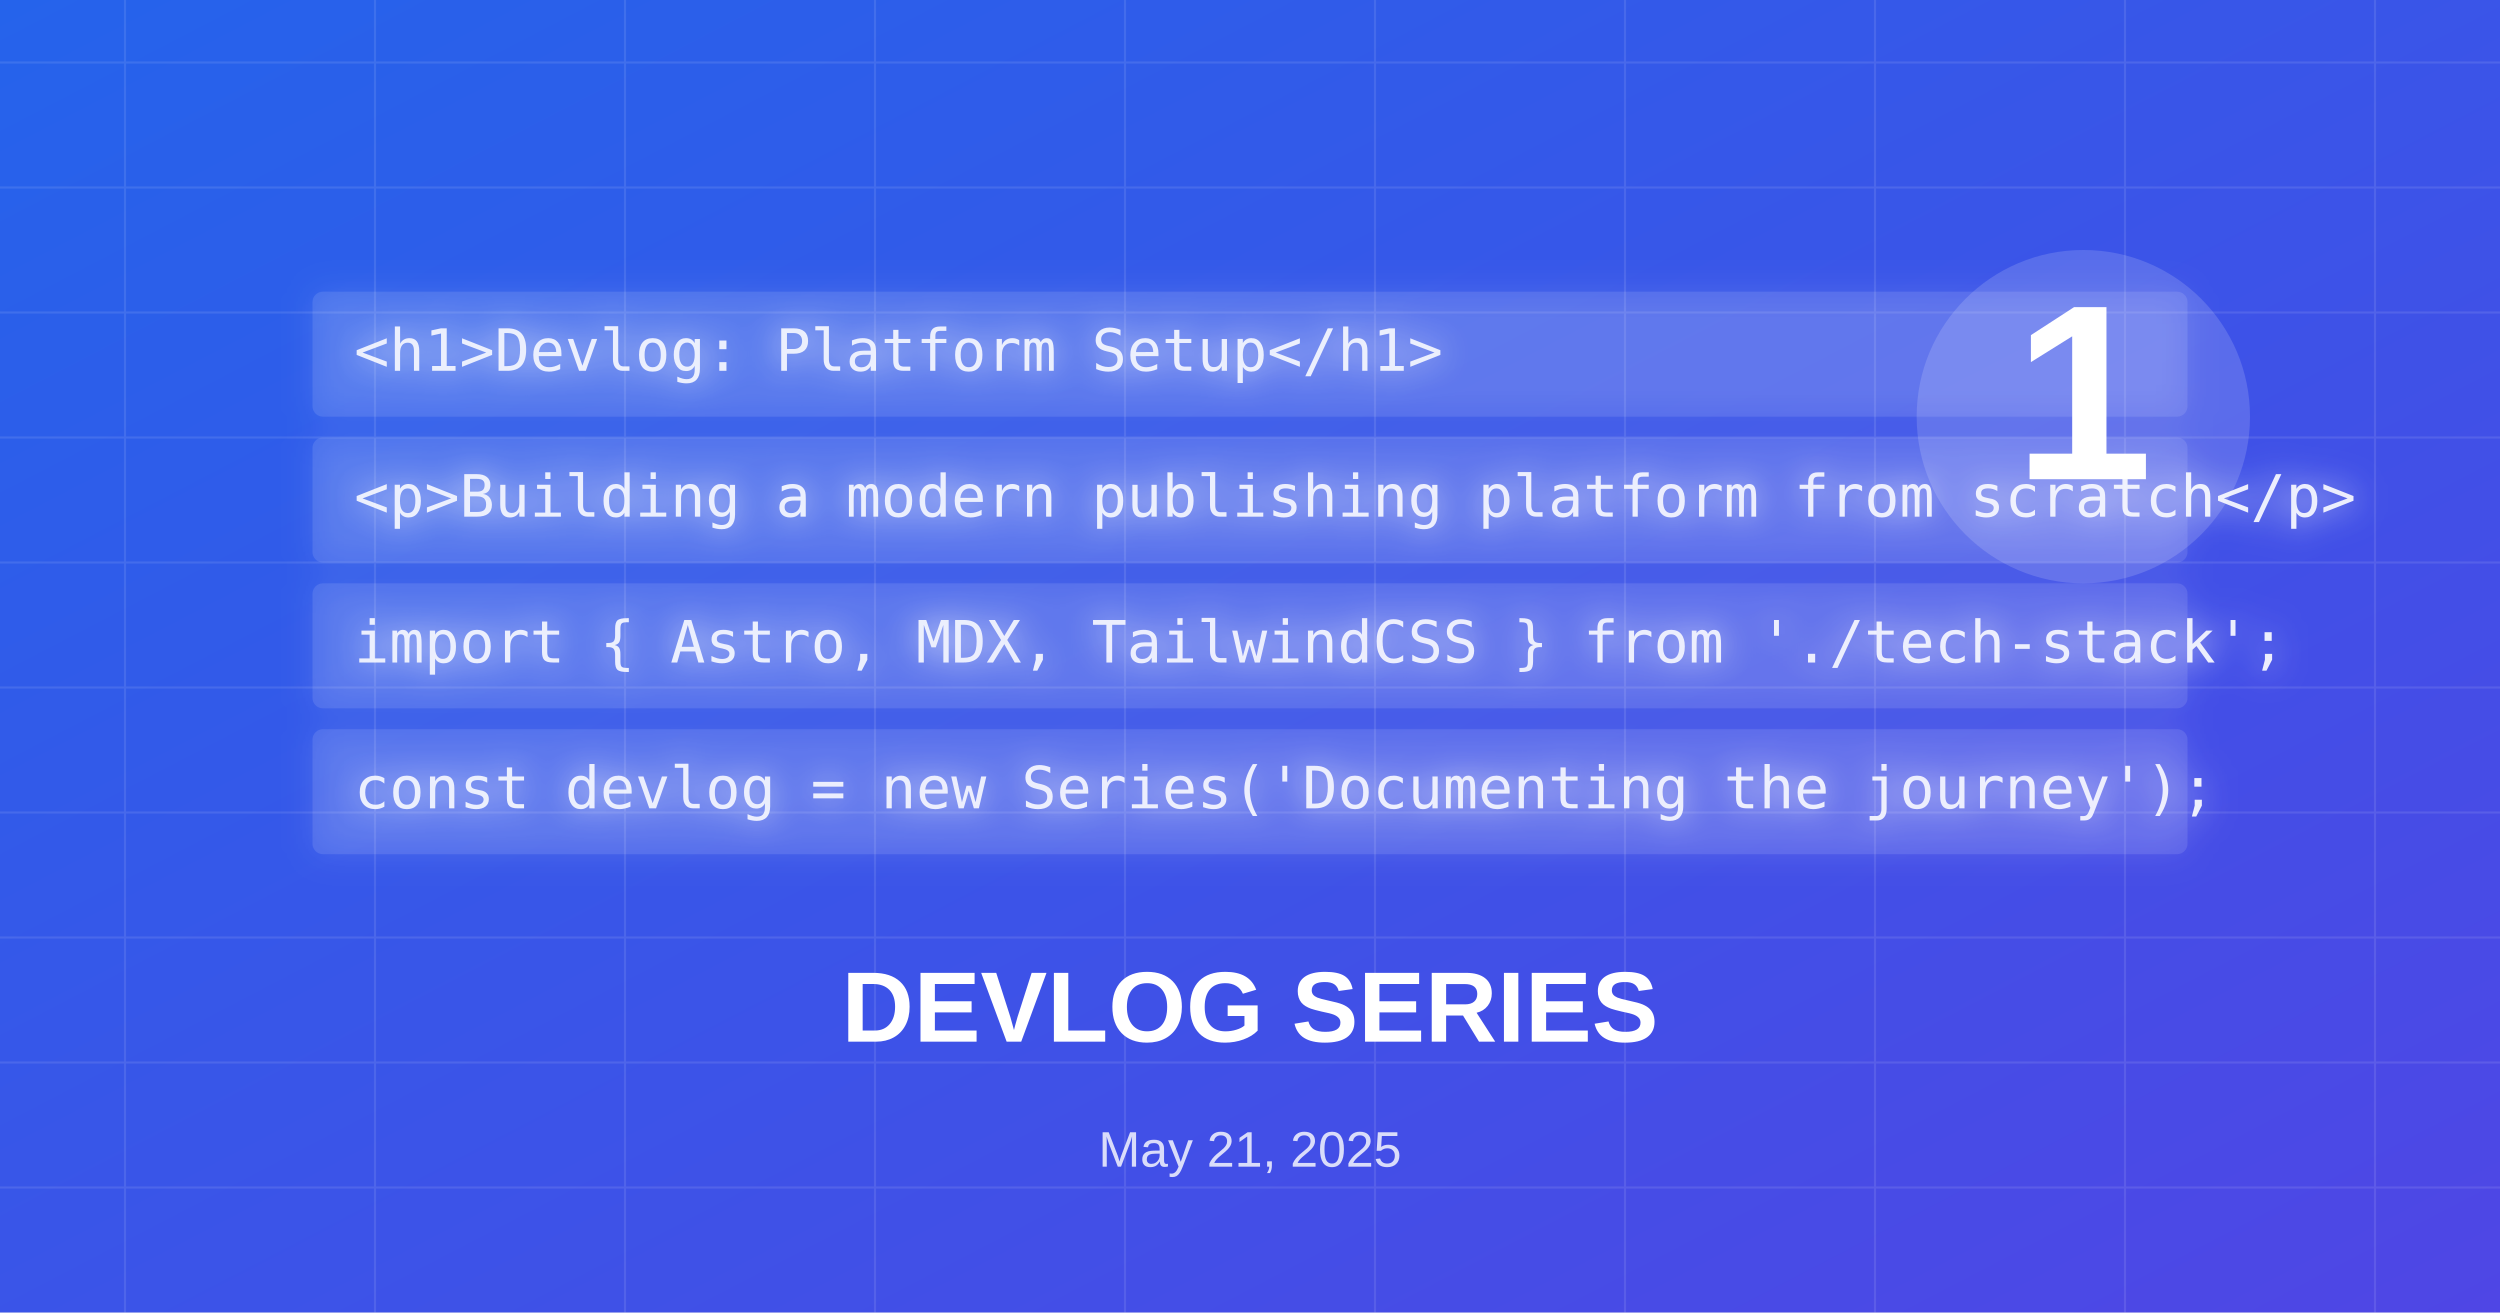
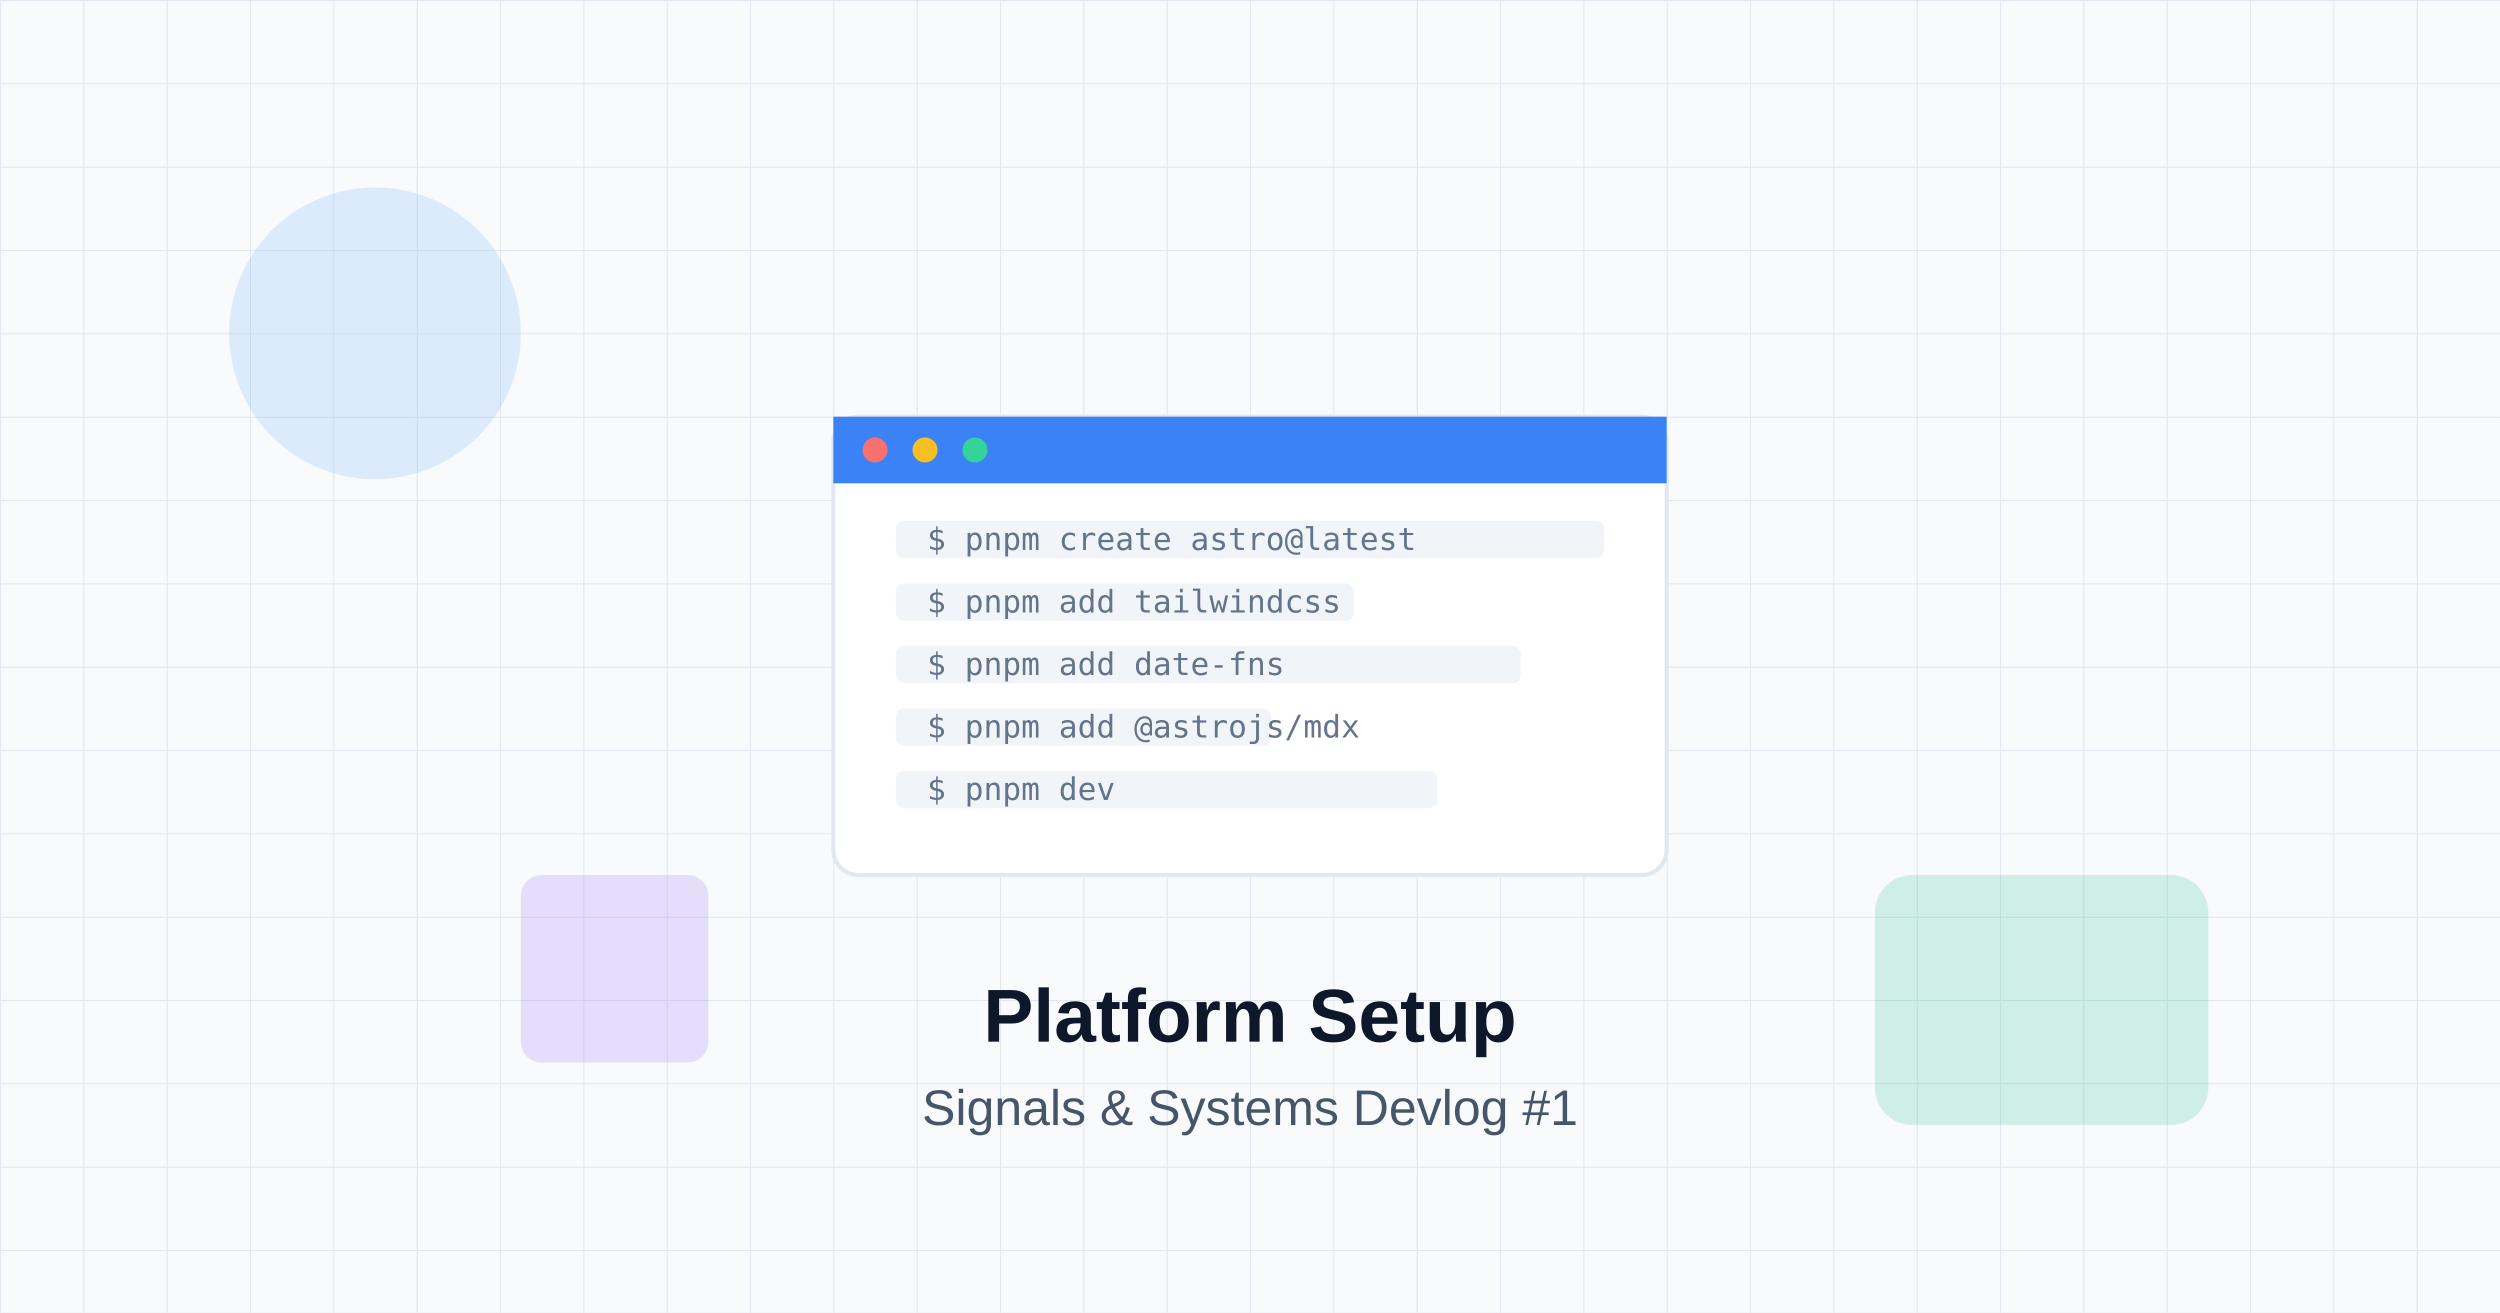
- <svg xmlns="http://www.w3.org/2000/svg" width="1200px" height="630px" viewBox="0 0 1200 630" version="1.1">
-   <defs>
-     <linearGradient id="devlogGradient" x1="0%" y1="0%" x2="100%" y2="100%">
-       <stop offset="0%" stop-color="#2563EB" />
-       <stop offset="100%" stop-color="#4F46E5" />
-     </linearGradient>
-     <filter id="glow" x="-10%" y="-10%" width="120%" height="120%">
-       <feGaussianBlur in="SourceGraphic" stdDeviation="8" result="blur" />
-       <feComposite in="SourceGraphic" in2="blur" operator="over" />
-     </filter>
-   </defs>
-   <g stroke="none" stroke-width="1" fill="none" fill-rule="evenodd">
-     <rect fill="url(#devlogGradient)" x="0" y="0" width="1200" height="630" />
-     <g opacity="0.1" stroke="white" stroke-width="1">
-       <line x1="0" y1="30" x2="1200" y2="30" />
-       <line x1="0" y1="90" x2="1200" y2="90" />
-       <line x1="0" y1="150" x2="1200" y2="150" />
-       <line x1="0" y1="210" x2="1200" y2="210" />
-       <line x1="0" y1="270" x2="1200" y2="270" />
-       <line x1="0" y1="330" x2="1200" y2="330" />
-       <line x1="0" y1="390" x2="1200" y2="390" />
-       <line x1="0" y1="450" x2="1200" y2="450" />
-       <line x1="0" y1="510" x2="1200" y2="510" />
-       <line x1="0" y1="570" x2="1200" y2="570" />
-       <line x1="60" y1="0" x2="60" y2="630" />
-       <line x1="180" y1="0" x2="180" y2="630" />
-       <line x1="300" y1="0" x2="300" y2="630" />
-       <line x1="420" y1="0" x2="420" y2="630" />
-       <line x1="540" y1="0" x2="540" y2="630" />
-       <line x1="660" y1="0" x2="660" y2="630" />
-       <line x1="780" y1="0" x2="780" y2="630" />
-       <line x1="900" y1="0" x2="900" y2="630" />
-       <line x1="1020" y1="0" x2="1020" y2="630" />
-       <line x1="1140" y1="0" x2="1140" y2="630" />
-     </g>
-     <g transform="translate(150, 140)" opacity="0.9" filter="url(#glow)">
-       <rect x="0" y="0" width="900" height="60" rx="5" fill="white" opacity="0.12" />
-       <text x="20" y="38" font-family="monospace" font-size="28" fill="white">&lt;h1&gt;Devlog: Platform Setup&lt;/h1&gt;</text>
-       <rect x="0" y="70" width="900" height="60" rx="5" fill="white" opacity="0.12" />
-       <text x="20" y="108" font-family="monospace" font-size="28" fill="white">&lt;p&gt;Building a modern publishing platform from scratch&lt;/p&gt;</text>
-       <rect x="0" y="140" width="900" height="60" rx="5" fill="white" opacity="0.12" />
-       <text x="20" y="178" font-family="monospace" font-size="28" fill="white">import { Astro, MDX, TailwindCSS } from './tech-stack';</text>
-       <rect x="0" y="210" width="900" height="60" rx="5" fill="white" opacity="0.12" />
-       <text x="20" y="248" font-family="monospace" font-size="28" fill="white">const devlog = new Series('Documenting the journey');</text>
-     </g>
-     <g transform="translate(900, 100)">
-       <circle cx="100" cy="100" r="80" fill="white" fill-opacity="0.15" />
-       <text x="100" y="130" font-family="Arial, sans-serif" font-size="120" font-weight="bold" fill="white" text-anchor="middle">1</text>
-     </g>
-     <text x="600" y="500" font-family="Arial, sans-serif" font-size="48" font-weight="bold" fill="white" text-anchor="middle">DEVLOG SERIES</text>
-     <text x="600" y="560" font-family="Arial, sans-serif" font-size="24" fill="white" text-anchor="middle" opacity="0.8">May 21, 2025</text>
+ <svg xmlns="http://www.w3.org/2000/svg" width="1200" height="630">
+   <rect width="1200" height="630" fill="#f8fafc" />
+   <pattern id="grid" width="40" height="40" patternUnits="userSpaceOnUse">
+     <path d="M 40 0 L 0 0 0 40" fill="none" stroke="#e2e8f0" stroke-width="1" />
+   </pattern>
+   <rect width="1200" height="630" fill="url(#grid)" />
+   <circle cx="180" cy="160" r="70" fill="#60a5fa" opacity="0.18" />
+   <rect x="900" y="420" width="160" height="120" rx="18" fill="#10b981" opacity="0.18" />
+   <rect x="250" y="420" width="90" height="90" rx="10" fill="#8b5cf6" opacity="0.18" />
+   <g transform="translate(400, 200)">
+     <rect x="0" y="0" width="400" height="220" rx="12" fill="white" stroke="#e2e8f0" stroke-width="2" />
+     <rect x="0" y="0" width="400" height="32" rx="12 12 0 0" fill="#3b82f6" />
+     <circle cx="20" cy="16" r="6" fill="#f87171" />
+     <circle cx="44" cy="16" r="6" fill="#fbbf24" />
+     <circle cx="68" cy="16" r="6" fill="#34d399" />
+     <rect x="30" y="50" width="340" height="18" rx="4" fill="#f1f5f9" />
+     <rect x="30" y="80" width="220" height="18" rx="4" fill="#f1f5f9" />
+     <rect x="30" y="110" width="300" height="18" rx="4" fill="#f1f5f9" />
+     <rect x="30" y="140" width="180" height="18" rx="4" fill="#f1f5f9" />
+     <rect x="30" y="170" width="260" height="18" rx="4" fill="#f1f5f9" />
+     <text x="45" y="64" font-family="Fira Mono, monospace" font-size="15" fill="#64748b">$ pnpm create astro@latest</text>
+     <text x="45" y="94" font-family="Fira Mono, monospace" font-size="15" fill="#64748b">$ pnpm add tailwindcss</text>
+     <text x="45" y="124" font-family="Fira Mono, monospace" font-size="15" fill="#64748b">$ pnpm add date-fns</text>
+     <text x="45" y="154" font-family="Fira Mono, monospace" font-size="15" fill="#64748b">$ pnpm add @astrojs/mdx</text>
+     <text x="45" y="184" font-family="Fira Mono, monospace" font-size="15" fill="#64748b">$ pnpm dev</text>
  </g>
+   <text x="600" y="500" font-family="Arial" font-size="36" font-weight="bold" text-anchor="middle" fill="#0f172a">Platform Setup</text>
+   <text x="600" y="540" font-family="Arial" font-size="24" text-anchor="middle" fill="#475569">Signals &amp; Systems Devlog #1</text>
</svg>
